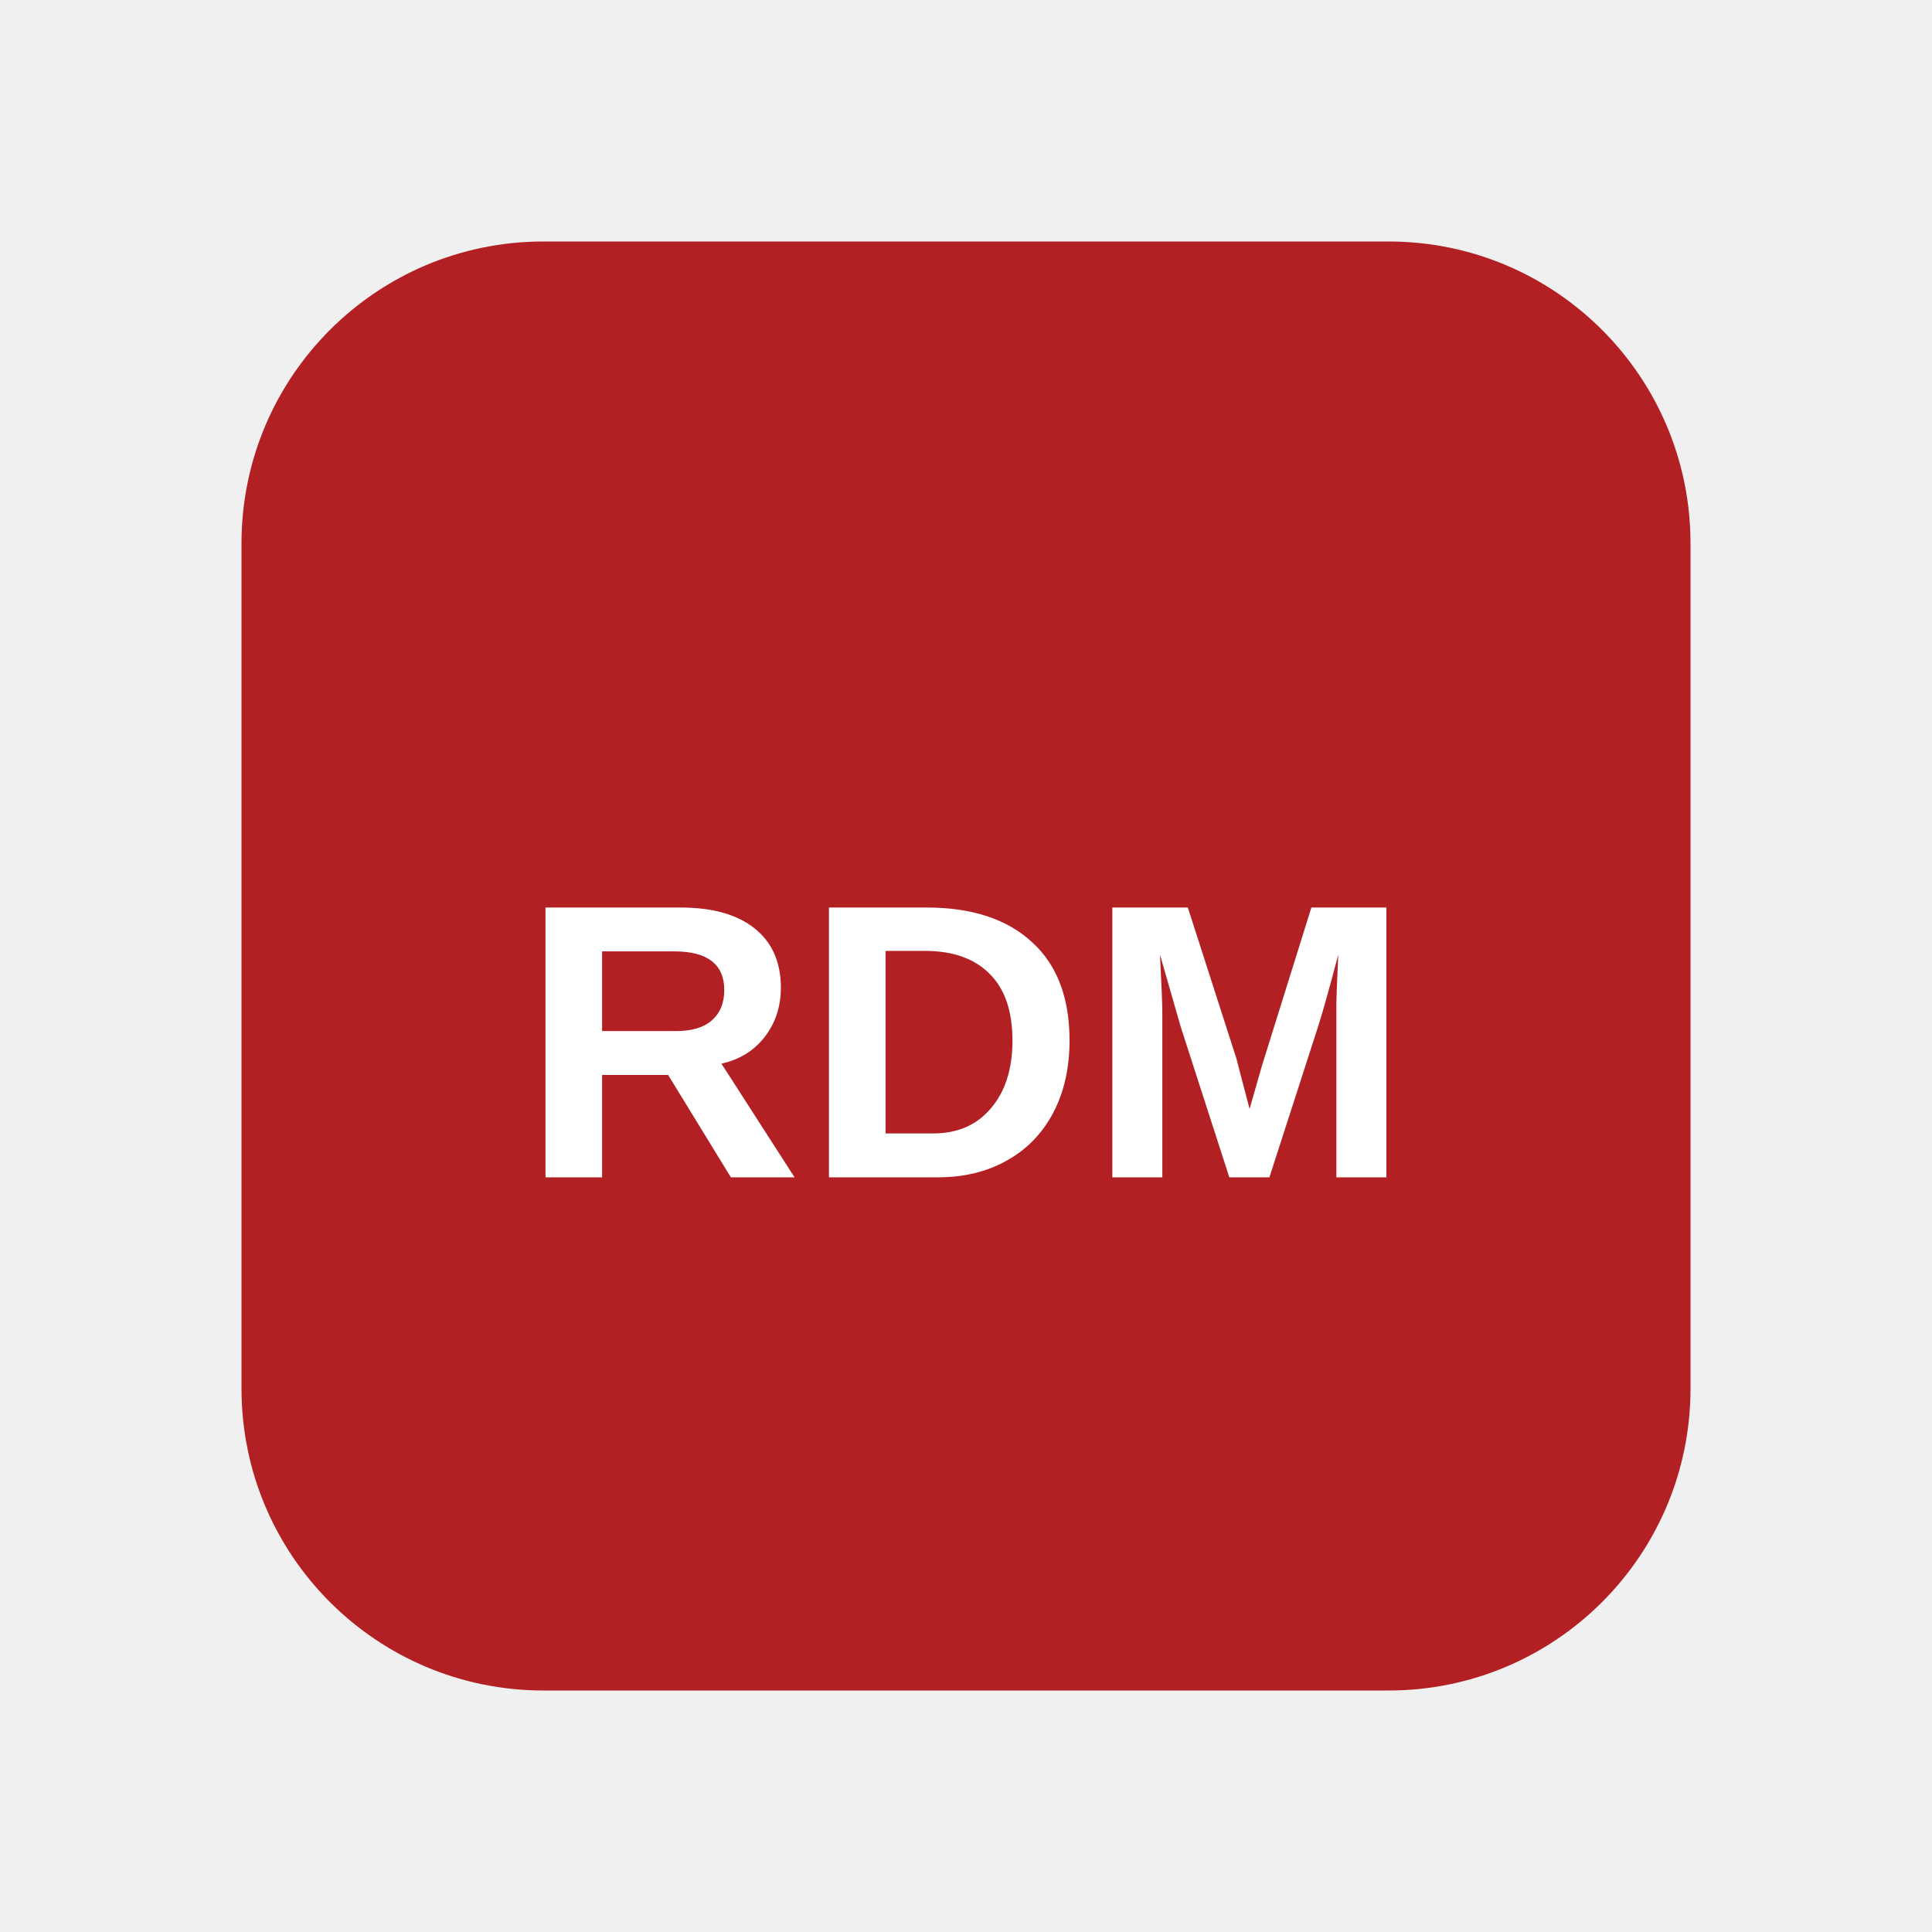
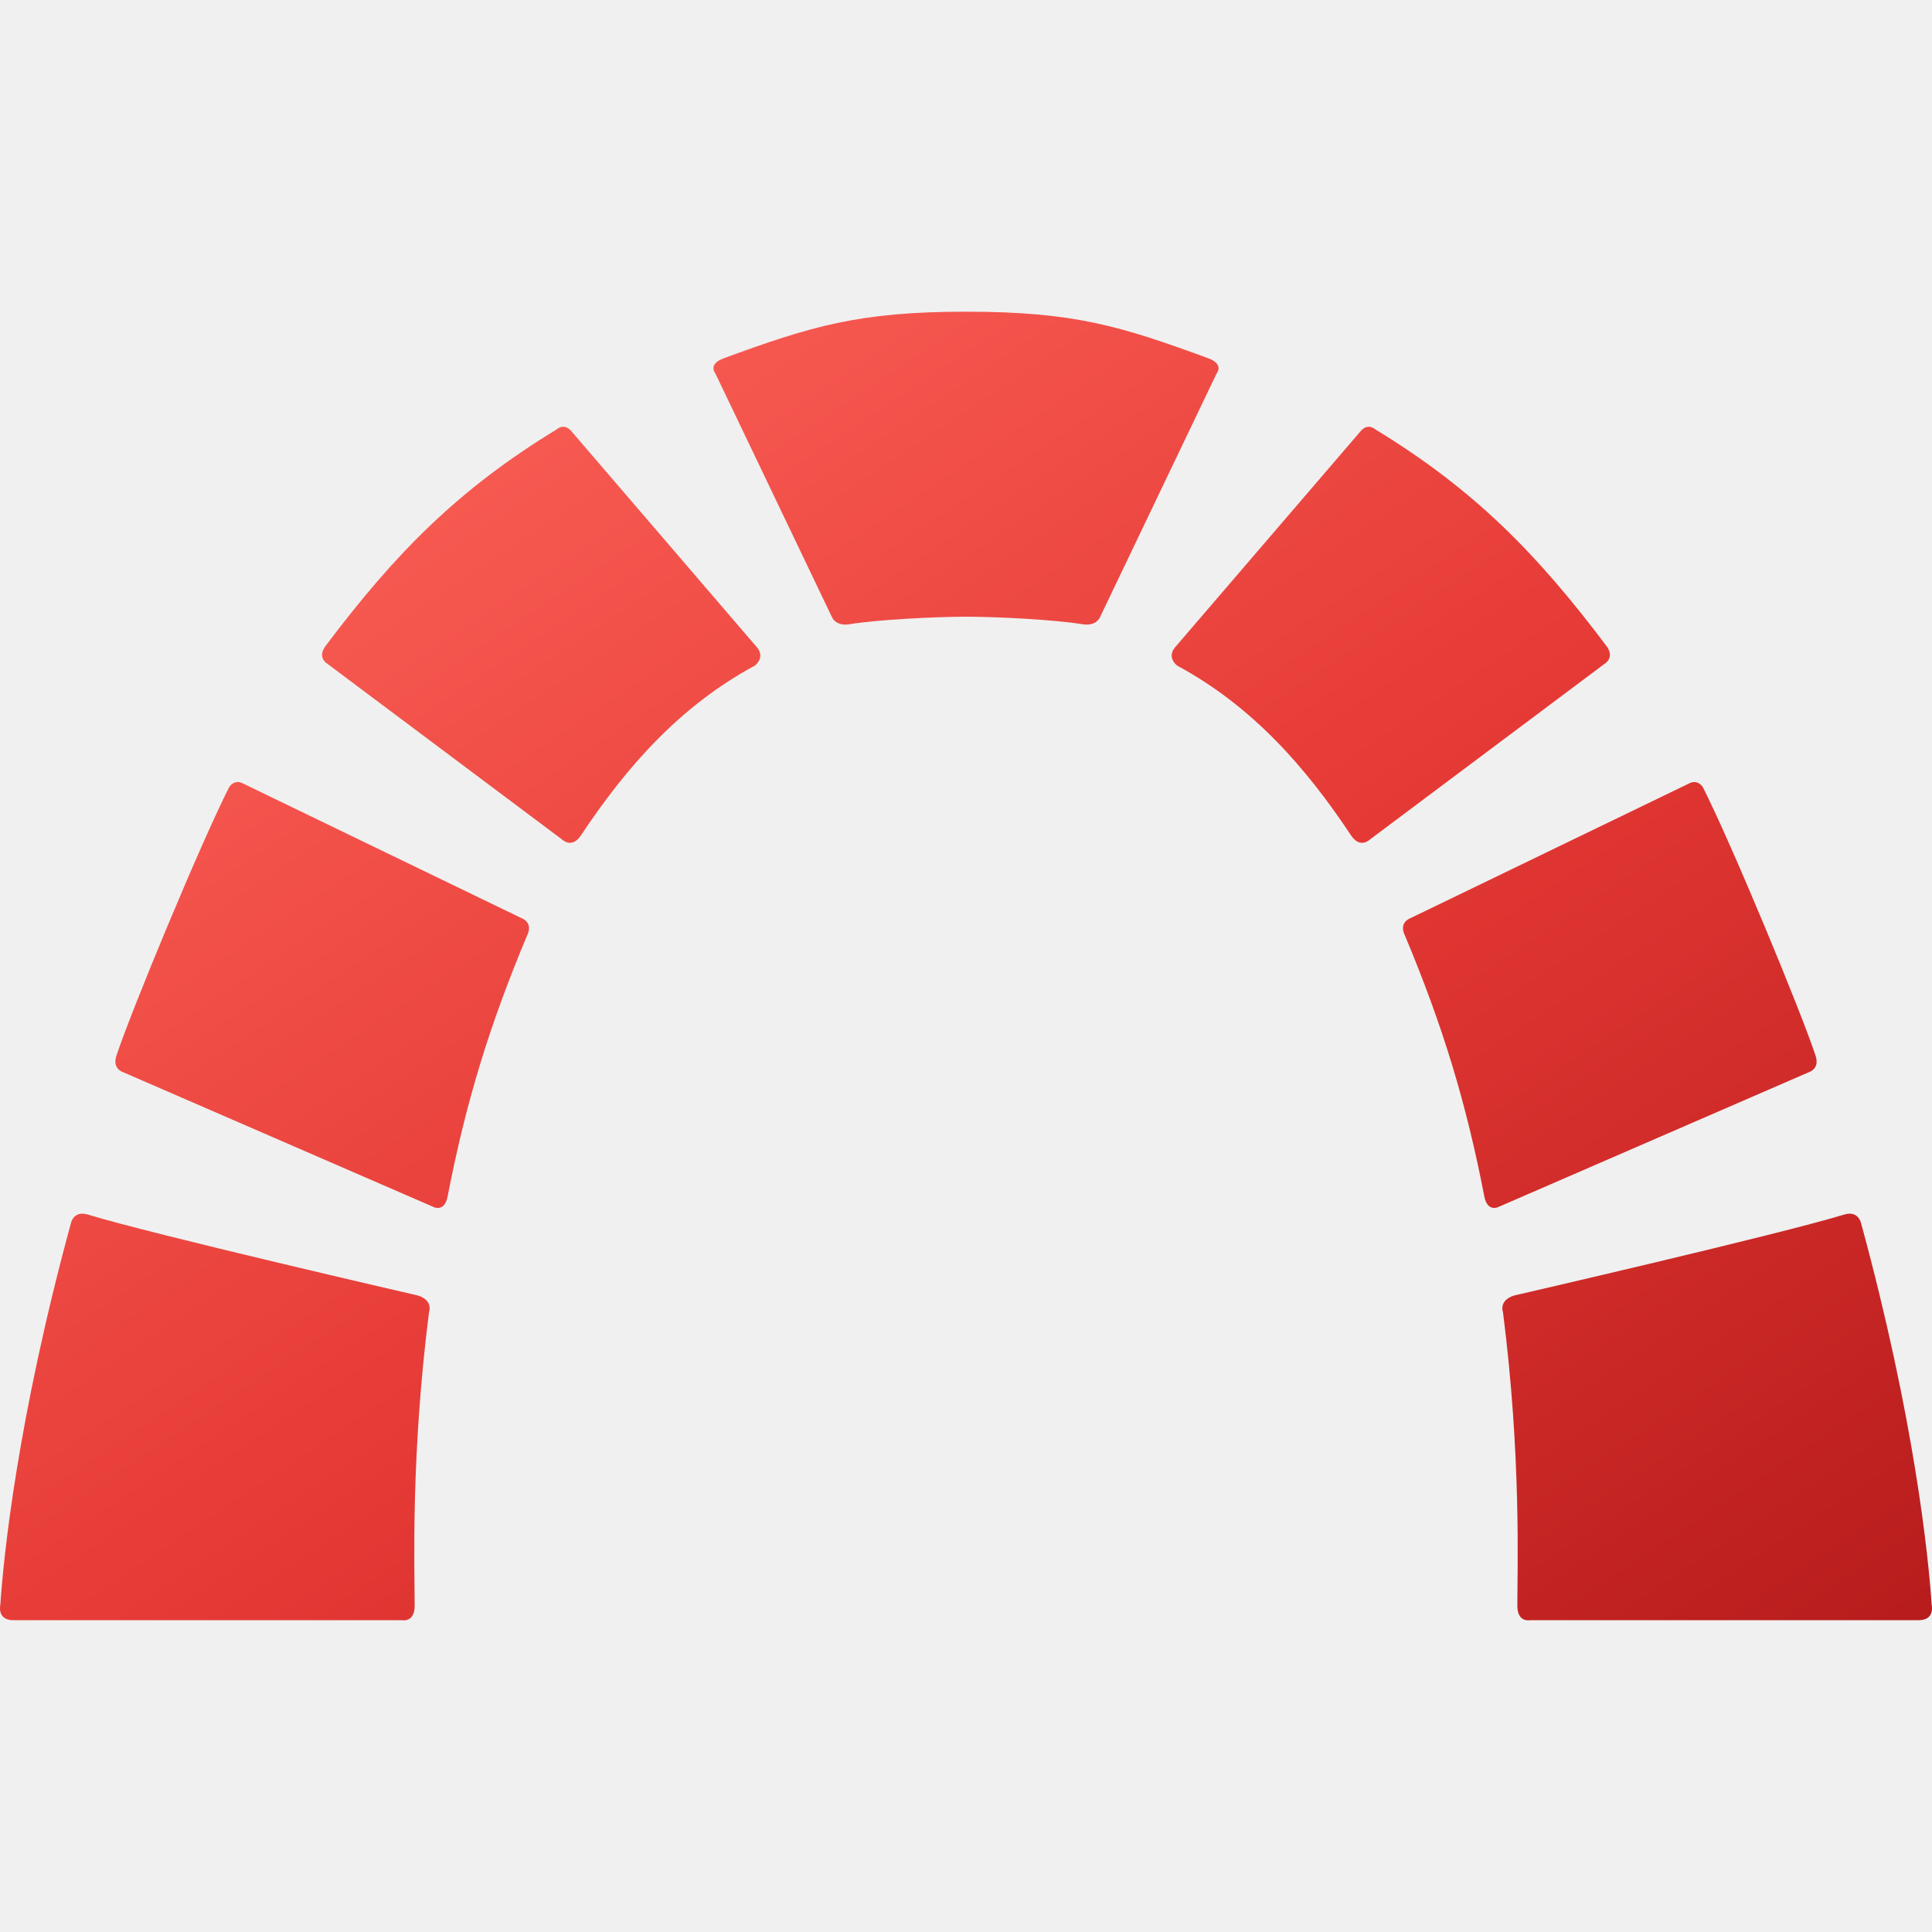
- <svg xmlns="http://www.w3.org/2000/svg" viewBox="0 0 64 64" role="img" aria-label="Redmine">
-   <rect x="8" y="8" width="48" height="48" rx="10" fill="#b32024" />
-   <text x="32" y="39" text-anchor="middle" font-family="Arial, sans-serif" font-size="13" font-weight="700" fill="#fff">RDM</text>
+ <svg xmlns="http://www.w3.org/2000/svg" role="img" viewBox="0 0 24 24">
+   <defs>
+     <linearGradient id="redmine-red-grad" x1="0" y1="0" x2="1" y2="1">
+       <stop offset="0" stop-color="#ff6a5f" />
+       <stop offset="0.55" stop-color="#e53935" />
+       <stop offset="1" stop-color="#b71c1c" />
+     </linearGradient>
+   </defs>
+   <path fill="url(#redmine-red-grad)" d="m1.092 15.088c.789.243 4.098 1.005 4.098 1.005.198.061.139.21.139.21-.228 1.798-.178 3.17-.178 3.644 0 .21-.153.18-.153.18h-4.83c-.209 0-.164-.19-.164-.19.04-.599.212-2.303.878-4.746 0 0 .033-.157.21-.103zm21.816 0c-.789.243-4.098 1.005-4.098 1.005-.198.061-.139.21-.139.21.228 1.798.178 3.17.178 3.644 0 .21.153.18.153.18h4.83c.21 0 .164-.19.164-.19-.04-.599-.212-2.303-.878-4.746 0 0-.034-.157-.21-.103zm-1.929-5.354-3.448 1.667c-.164.063-.082.212-.082.212.476 1.134.766 2.091.99 3.251.038.194.169.132.169.132l3.879-1.684s.116-.044.068-.193c-.172-.531-1.05-2.649-1.402-3.341 0 0-.062-.105-.174-.044zm-17.958 0 3.448 1.667c.164.063.082.212.082.212-.476 1.134-.766 2.091-.991 3.251-.037.194-.169.132-.169.132l-3.878-1.684s-.116-.044-.068-.193c.172-.531 1.05-2.649 1.402-3.341 0 0 .062-.105.174-.044zm4.085-4.368 2.302 2.681c.099.128-.032.222-.032.222-.923.498-1.59 1.25-2.161 2.111-.114.17-.236.046-.236.046l-2.917-2.184s-.126-.074-.016-.22c.854-1.134 1.63-1.934 2.871-2.689 0 0 .094-.089.189.033zm9.788 0-2.302 2.681c-.099.128.032.222.032.222.923.498 1.59 1.25 2.161 2.111.114.17.236.046.236.046l2.917-2.184s.126-.074.016-.22c-.854-1.134-1.63-1.934-2.871-2.689 0 0-.094-.089-.189.033zm-4.894 2.295c.388 0 1.105.037 1.444.093.177.03.221-.088.221-.088l1.449-3.028s.097-.114-.106-.188c-1.082-.396-1.657-.578-3.008-.578-1.335 0-1.926.182-3.008.578-.203.074-.106.188-.106.188l1.449 3.028s.044.118.221.088c.339-.056 1.056-.093 1.444-.093z" />
</svg>
